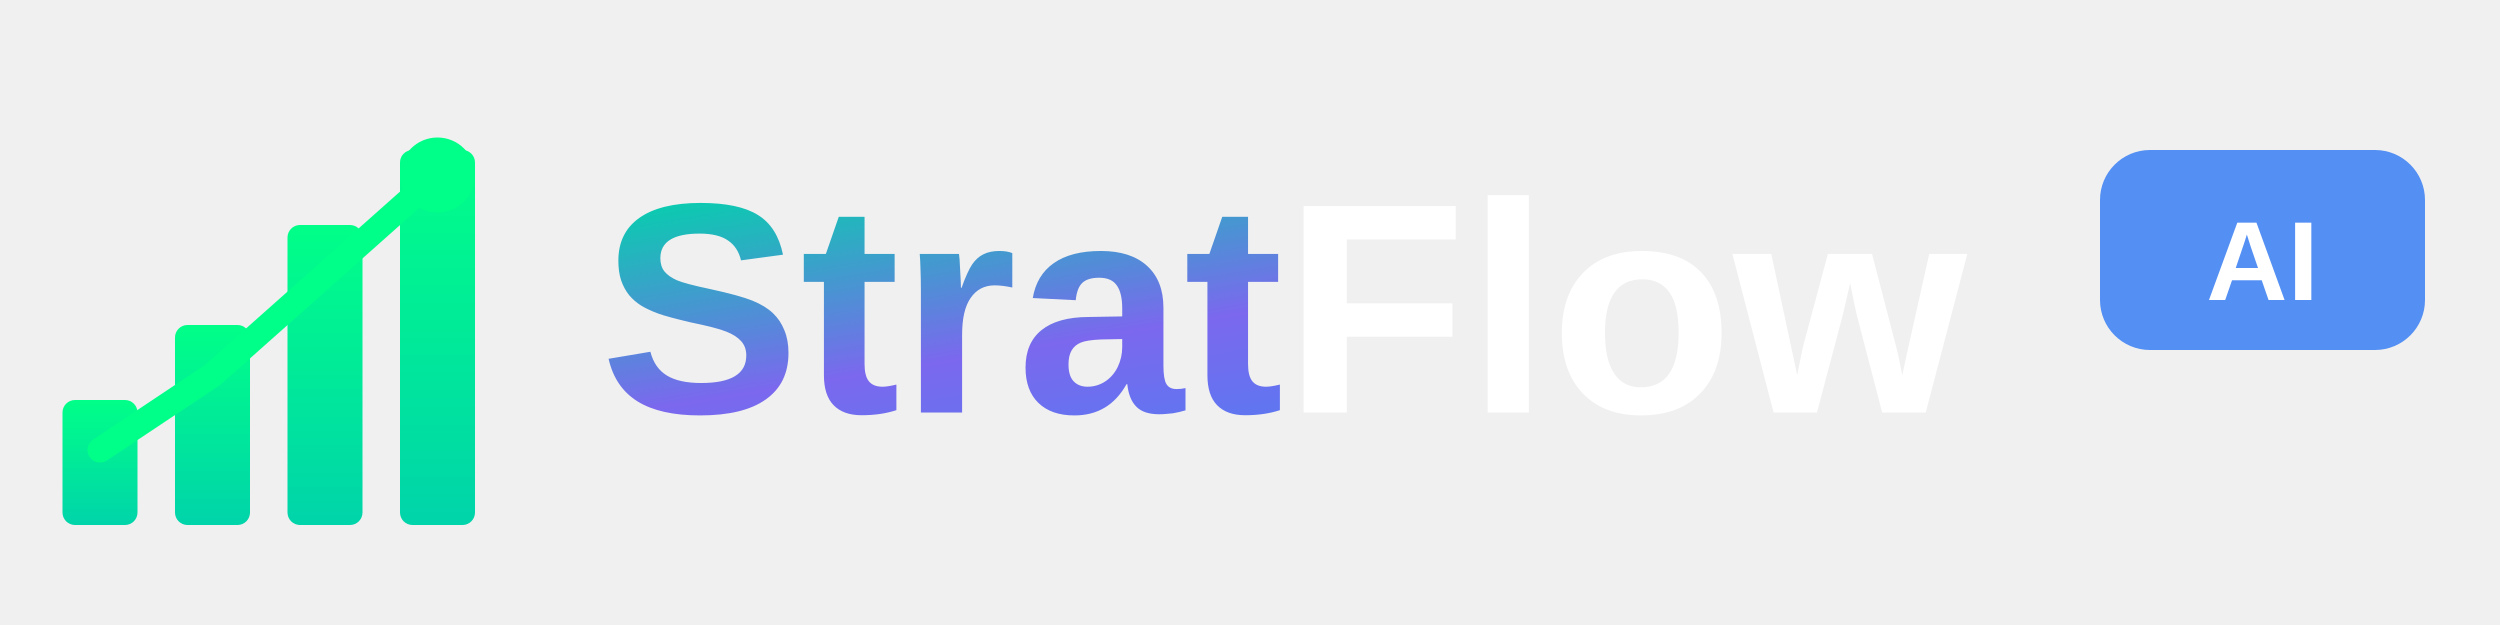
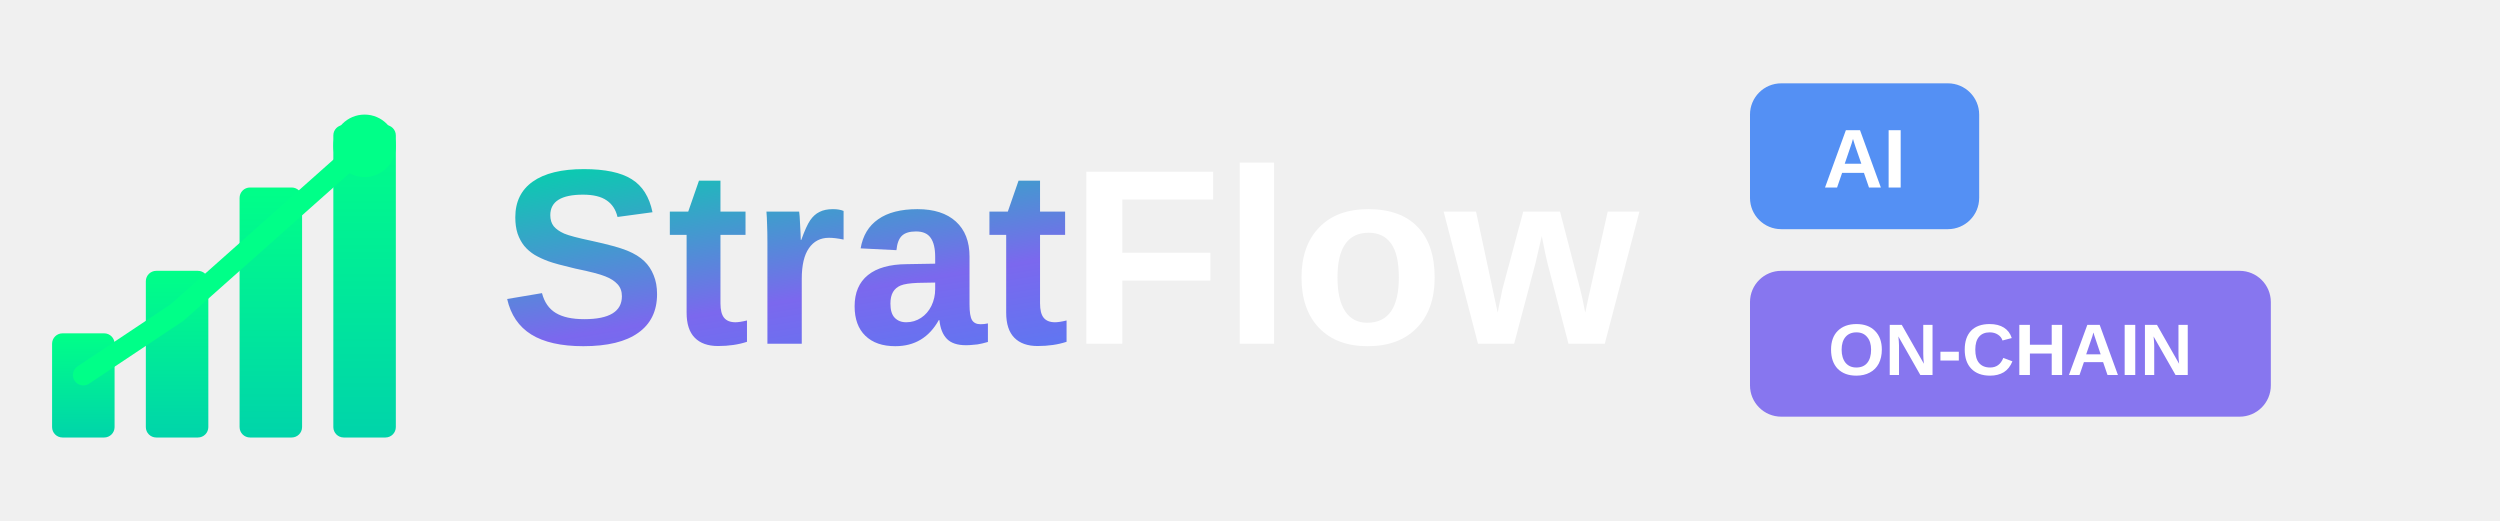
- <svg xmlns="http://www.w3.org/2000/svg" viewBox="0 0 200 50">
+ <svg xmlns="http://www.w3.org/2000/svg" viewBox="0 0 240 50">
  <defs>
    <linearGradient id="cryptoGrad" x1="0%" y1="0%" x2="100%" y2="100%">
      <stop offset="0%" style="stop-color:#00D4AA;stop-opacity:1" />
      <stop offset="50%" style="stop-color:#7B68EE;stop-opacity:1" />
      <stop offset="100%" style="stop-color:#4285F4;stop-opacity:1" />
    </linearGradient>
    <linearGradient id="chartGrad" x1="0%" y1="100%" x2="0%" y2="0%">
      <stop offset="0%" style="stop-color:#00D4AA;stop-opacity:1" />
      <stop offset="100%" style="stop-color:#00FF88;stop-opacity:1" />
    </linearGradient>
  </defs>
  <g transform="translate(5, 8)">
    <rect x="0" y="24" width="6" height="10" fill="url(#chartGrad)" rx="1" />
    <rect x="9" y="18" width="6" height="16" fill="url(#chartGrad)" rx="1" />
    <rect x="18" y="10" width="6" height="24" fill="url(#chartGrad)" rx="1" />
    <rect x="27" y="4" width="6" height="30" fill="url(#chartGrad)" rx="1" />
    <path d="M3 28 L12 22 L21 14 L30 6" stroke="#00FF88" stroke-width="2" fill="none" stroke-linecap="round" />
    <circle cx="30" cy="6" r="3" fill="#00FF88" />
  </g>
  <text x="48" y="33" font-family="Arial, sans-serif" font-size="24" font-weight="bold" fill="url(#cryptoGrad)">
    Strat<tspan fill="#FFFFFF">Flow</tspan>
  </text>
-   <g transform="translate(168, 12)">
-     <rect x="0" y="0" width="26" height="16" rx="4" fill="#4285F4" opacity="0.9" />
-     <text x="13" y="12" font-family="Arial, sans-serif" font-size="9" font-weight="bold" fill="white" text-anchor="middle">AI</text>
+   <g transform="translate(168, 8)">
+     <rect x="0" y="0" width="22" height="14" rx="3" fill="#4285F4" opacity="0.9" />
+     <text x="11" y="10" font-family="Arial, sans-serif" font-size="8" font-weight="bold" fill="white" text-anchor="middle">AI</text>
+   </g>
+   <g transform="translate(168, 26)">
+     <rect x="0" y="0" width="50" height="14" rx="3" fill="#7B68EE" opacity="0.9" />
+     <text x="25" y="10" font-family="Arial, sans-serif" font-size="7" font-weight="bold" fill="white" text-anchor="middle">ON-CHAIN</text>
  </g>
</svg>
